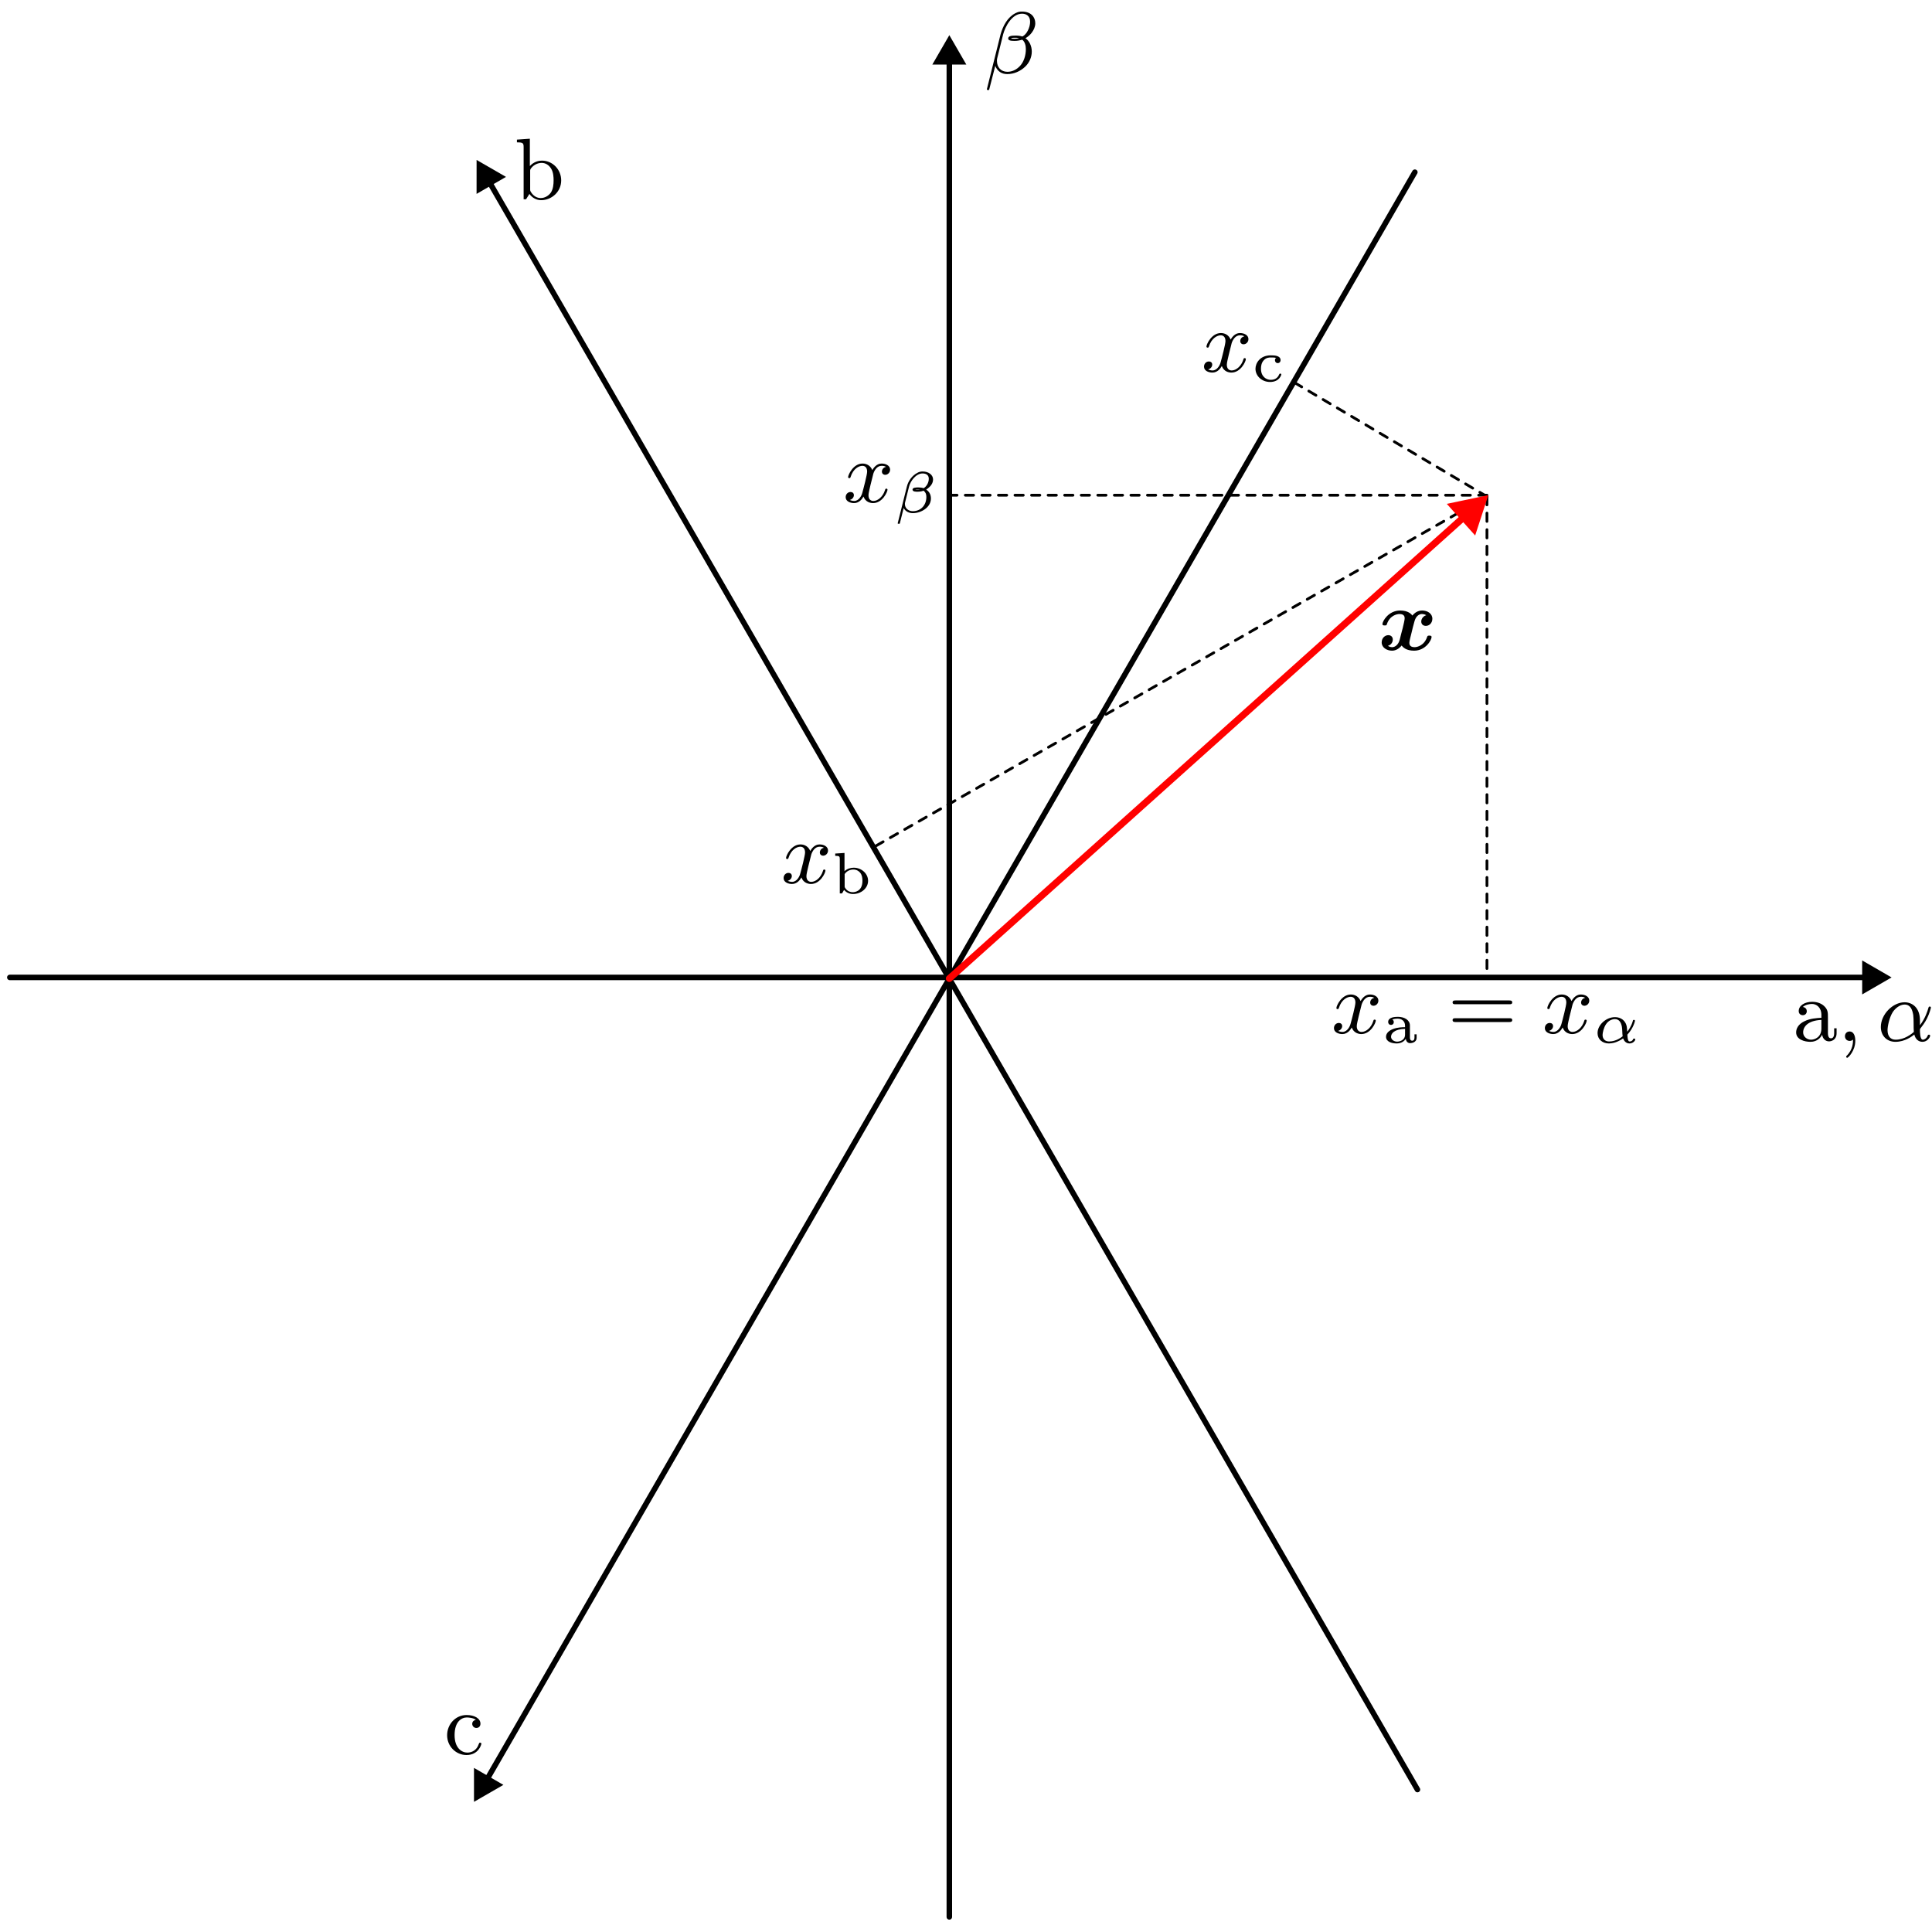
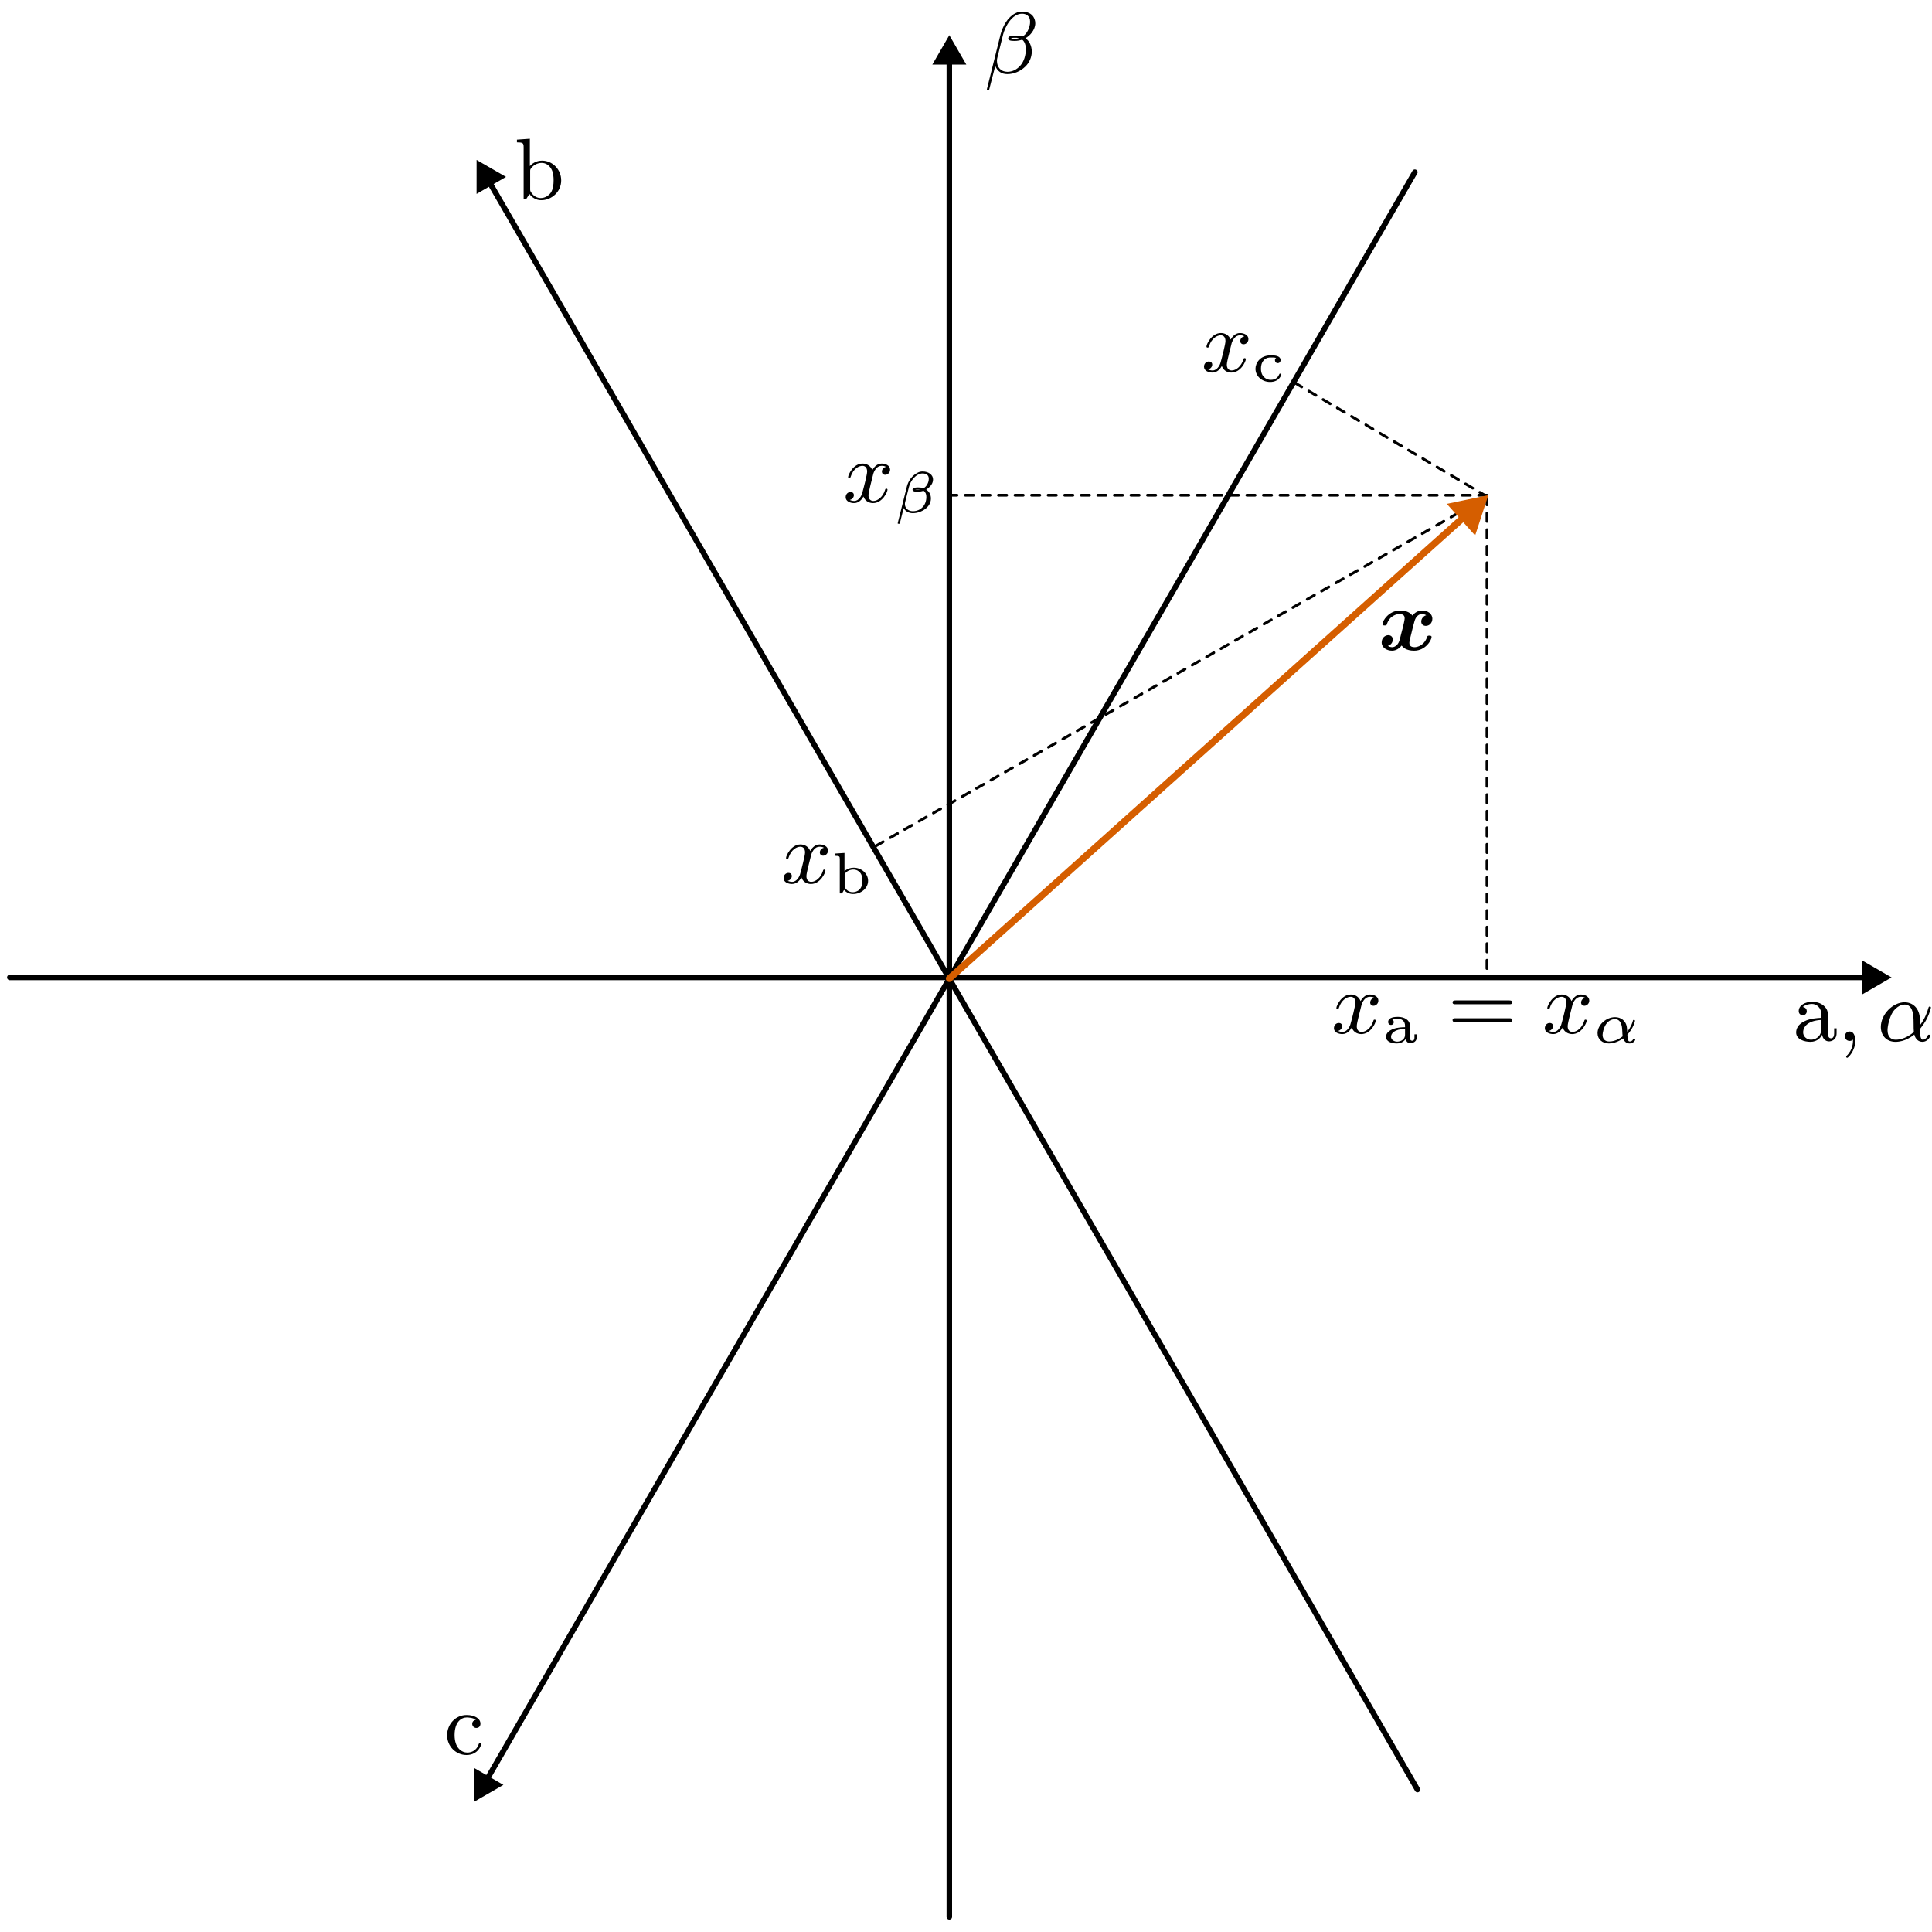
<svg xmlns="http://www.w3.org/2000/svg" width="70mm" height="70mm" viewBox="0 0 70 70" version="1.1" id="svg1">
  <defs id="defs1">
    <marker style="overflow:visible" id="Triangle" refX="0" refY="0" orient="auto-start-reverse" markerWidth="1" markerHeight="1" viewBox="0 0 1 1" preserveAspectRatio="xMidYMid">
      <path transform="scale(0.5)" style="fill:context-stroke;fill-rule:evenodd;stroke:context-stroke;stroke-width:1pt" d="M 5.77,0 -2.88,5 V -5 Z" id="path135" />
    </marker>
    <marker style="overflow:visible" id="Triangle-6" refX="0" refY="0" orient="auto-start-reverse" markerWidth="1" markerHeight="1" viewBox="0 0 1 1" preserveAspectRatio="xMidYMid">
      <path transform="scale(0.5)" style="fill:context-stroke;fill-rule:evenodd;stroke:context-stroke;stroke-width:1pt" d="M 5.77,0 -2.88,5 V -5 Z" id="path135-3" />
    </marker>
    <marker style="overflow:visible" id="Triangle-69" refX="0" refY="0" orient="auto-start-reverse" markerWidth="1" markerHeight="1" viewBox="0 0 1 1" preserveAspectRatio="xMidYMid">
      <path transform="scale(0.5)" style="fill:context-stroke;fill-rule:evenodd;stroke:context-stroke;stroke-width:1pt" d="M 5.77,0 -2.88,5 V -5 Z" id="path135-7" />
    </marker>
    <marker style="overflow:visible" id="Triangle-69-8" refX="0" refY="0" orient="auto-start-reverse" markerWidth="1" markerHeight="1" viewBox="0 0 1 1" preserveAspectRatio="xMidYMid">
      <path transform="scale(0.5)" style="fill:context-stroke;fill-rule:evenodd;stroke:context-stroke;stroke-width:1pt" d="M 5.77,0 -2.88,5 V -5 Z" id="path135-7-6" />
    </marker>
  </defs>
  <g id="layer1">
    <path style="fill:none;fill-rule:evenodd;stroke:#000000;stroke-width:0.2;stroke-linecap:round;stroke-miterlimit:3.9;stroke-dasharray:none;stroke-opacity:1;marker-start:url(#Triangle)" d="M 34.396,1.984 V 69.453" id="path1" />
    <path style="fill:none;fill-rule:evenodd;stroke:#000000;stroke-width:0.2;stroke-linecap:round;stroke-miterlimit:3.9;stroke-dasharray:none;stroke-opacity:1;marker-start:url(#Triangle-69)" d="M 17.623,6.41 51.357,64.839" id="path1-2" />
    <path style="fill:none;fill-rule:evenodd;stroke:#000000;stroke-width:0.2;stroke-linecap:round;stroke-miterlimit:3.9;stroke-dasharray:none;stroke-opacity:1;marker-start:url(#Triangle-69-8)" d="M 17.529,64.669 51.263,6.239" id="path1-2-8" />
    <path style="fill:none;fill-rule:evenodd;stroke:#000000;stroke-width:0.2;stroke-linecap:round;stroke-miterlimit:3.9;stroke-dasharray:none;stroke-opacity:1;marker-start:url(#Triangle-6)" d="M 67.825,35.414 H 0.356" id="path1-9" />
    <g transform="translate(65.07751,36.29753)" id="g1">
      <g fill="#000000" fill-opacity="1" id="g4" transform="matrix(0.352778,0,0,0.352778,-0.84089,-0.648185)">
        <g id="use3" transform="translate(1.993,5.853)">
          <path d="m 3.062,-0.641 c 0.047,0.375 0.312,0.688 0.703,0.688 0.219,0 0.781,-0.125 0.781,-0.844 v -0.5 h -0.25 V -0.812 c 0,0.109 0,0.547 -0.328,0.547 -0.312,0 -0.312,-0.422 -0.312,-0.562 V -2.406 c 0,-0.516 0,-0.812 -0.406,-1.188 -0.328,-0.297 -0.766,-0.422 -1.219,-0.422 -0.75,0 -1.375,0.375 -1.375,0.953 0,0.266 0.188,0.422 0.422,0.422 0.234,0 0.406,-0.172 0.406,-0.406 0,-0.391 -0.391,-0.438 -0.406,-0.438 0.25,-0.234 0.688,-0.312 0.938,-0.312 0.453,0 0.969,0.344 0.969,1.141 V -2.375 c -0.484,0.031 -1.156,0.062 -1.75,0.359 -0.656,0.312 -0.844,0.781 -0.844,1.141 0,0.734 0.859,0.969 1.469,0.969 0.734,0 1.078,-0.484 1.203,-0.734 z m -0.078,-0.625 c 0,0.875 -0.672,1.141 -1.062,1.141 -0.422,0 -0.812,-0.312 -0.812,-0.75 0,-0.594 0.5,-1.219 1.875,-1.281 z m 0,0" id="path6" />
        </g>
      </g>
      <g fill="#000000" fill-opacity="1" id="g5" transform="matrix(0.352778,0,0,0.352778,-0.84089,-0.648185)">
        <g id="use4" transform="translate(6.6,5.853)">
          <path d="m 1.625,-0.141 c 0,0.297 0,1.031 -0.656,1.672 -0.047,0.047 -0.047,0.062 -0.047,0.094 0,0.062 0.062,0.109 0.109,0.109 0.094,0 0.828,-0.703 0.828,-1.75 0,-0.562 -0.203,-0.953 -0.578,-0.953 -0.312,0 -0.484,0.234 -0.484,0.484 C 0.797,-0.234 0.969,0 1.281,0 1.406,0 1.547,-0.047 1.625,-0.141 Z m 0,0" id="path7" />
        </g>
      </g>
      <g fill="#000000" fill-opacity="1" id="g6" transform="matrix(0.352778,0,0,0.352778,-0.84089,-0.648185)">
        <g id="use5" transform="translate(10.69316,5.853)">
          <path d="m 4.406,-2.109 c 0,-1.328 -0.812,-1.859 -1.578,-1.859 -1.219,0 -2.438,1.25 -2.438,2.531 0,0.922 0.625,1.531 1.5,1.531 0.969,0 1.703,-0.562 1.938,-0.75 0.109,0.453 0.406,0.75 0.844,0.75 0.484,0 0.781,-0.469 0.781,-0.625 0,-0.109 -0.094,-0.109 -0.125,-0.109 -0.094,0 -0.109,0.047 -0.141,0.125 -0.094,0.25 -0.328,0.391 -0.484,0.391 -0.297,0 -0.297,-0.797 -0.297,-0.984 0,-0.109 0,-0.125 0.094,-0.234 0.141,-0.188 0.391,-0.5 0.625,-0.953 0.266,-0.531 0.406,-1.078 0.406,-1.125 0,-0.016 0,-0.109 -0.109,-0.109 -0.109,0 -0.109,0.031 -0.156,0.172 -0.094,0.312 -0.297,1 -0.859,1.75 z m -0.625,1.188 C 3.547,-0.719 2.828,-0.125 1.906,-0.125 c -0.5,0 -0.828,-0.328 -0.828,-0.984 0,-0.375 0.172,-1.266 0.531,-1.844 0.234,-0.359 0.703,-0.781 1.219,-0.781 0.609,0 0.797,0.531 0.891,1.078 0.062,0.484 0.016,1.344 0.062,1.734 z m 0,0" id="path8" />
        </g>
      </g>
    </g>
    <g transform="translate(35.75647,0.418923)" id="g3">
      <g fill="#000000" fill-opacity="1" id="g2" transform="matrix(0.352778,0,0,0.352778,-0.801448,-0.667059)">
        <g id="use1" transform="translate(1.993,8.219)">
          <path d="m 5.25,-5.125 c 0,-0.625 -0.422,-1.203 -1.375,-1.203 -0.219,0 -0.406,0.031 -0.672,0.172 C 2.406,-5.75 1.938,-4.875 1.688,-4 L 0.281,1.641 c -0.016,0.047 0.047,0.094 0.109,0.094 0.078,0 0.125,-0.016 0.125,-0.047 l 0.625,-2.438 c 0.219,0.547 0.641,0.844 1.234,0.844 0.688,0 1.359,-0.297 1.844,-0.766 C 4.625,-1.062 4.891,-1.625 4.891,-2.219 c 0,-0.562 -0.25,-1.109 -0.656,-1.375 C 4.672,-3.812 5.25,-4.438 5.25,-5.125 Z M 3.594,-3.594 C 3.438,-3.562 3.297,-3.531 3.141,-3.531 3,-3.531 2.875,-3.531 2.75,-3.578 c 0.109,-0.062 0.266,-0.062 0.391,-0.062 0.156,0 0.297,0 0.453,0.047 z m 1.125,-1.688 c 0,0.562 -0.328,1.297 -0.797,1.516 -0.234,-0.078 -0.453,-0.094 -0.719,-0.094 -0.453,0 -0.734,0.062 -0.734,0.297 0,0.188 0.219,0.25 0.641,0.25 0.312,0 0.516,-0.047 0.797,-0.125 0.281,0.203 0.375,0.625 0.375,0.969 0,0.609 -0.188,1.281 -0.594,1.719 -0.344,0.375 -0.797,0.609 -1.297,0.609 -0.672,0 -1.078,-0.469 -1.078,-1.125 0,-0.094 0,-0.188 0.031,-0.281 L 1.953,-4 c 0.203,-0.766 0.891,-2.109 1.938,-2.109 0.422,0 0.828,0.219 0.828,0.828 z m 0,0" id="path2" />
        </g>
      </g>
    </g>
    <g transform="translate(18.72932,5.025886)" id="g9">
      <g fill="#000000" fill-opacity="1" id="g8" transform="matrix(0.352778,0,0,0.352778,-0.796793,-0.705644)">
        <g id="g7" transform="translate(1.993,8.219)">
          <path d="m 1.625,-2.859 c 0,-0.172 0,-0.188 0.094,-0.328 0.312,-0.406 0.75,-0.547 1.094,-0.547 0.375,0 0.734,0.203 0.969,0.594 0.234,0.375 0.25,0.906 0.25,1.188 0,0.422 -0.047,0.906 -0.281,1.266 C 3.547,-0.406 3.188,-0.125 2.703,-0.125 2.312,-0.125 1.969,-0.344 1.75,-0.672 1.625,-0.859 1.625,-0.875 1.625,-1.047 Z m -0.078,2.312 C 1.828,-0.156 2.266,0.094 2.75,0.094 c 1.078,0 2.062,-0.859 2.062,-2.031 0,-1.125 -0.891,-2.031 -1.969,-2.031 -0.609,0 -1.031,0.312 -1.25,0.562 v -2.812 L 0.266,-6.125 v 0.281 c 0.609,0 0.688,0.062 0.688,0.5 V 0 h 0.25 z m 0,0" id="path3" />
        </g>
      </g>
    </g>
    <g transform="translate(16.20022,62.1385)" id="g12">
      <g fill="#000000" fill-opacity="1" id="g11" transform="matrix(0.352778,0,0,0.352778,-0.813329,-0.648185)">
        <g id="g10" transform="translate(1.993,5.853)">
          <path d="m 3.266,-3.531 c -0.188,0.047 -0.375,0.172 -0.375,0.422 0,0.234 0.188,0.422 0.422,0.422 0.234,0 0.422,-0.156 0.422,-0.438 0,-0.547 -0.625,-0.891 -1.422,-0.891 -1.141,0 -2,0.953 -2,2.078 0,1.156 0.922,2.031 1.984,2.031 1.25,0 1.531,-1.078 1.531,-1.156 0,-0.109 -0.094,-0.109 -0.125,-0.109 -0.094,0 -0.094,0.016 -0.156,0.172 -0.203,0.609 -0.703,0.844 -1.156,0.844 -0.578,0 -1.312,-0.469 -1.312,-1.797 0,-1.391 0.719,-1.812 1.25,-1.812 0.125,0 0.609,0.016 0.938,0.234 z m 0,0" id="path9" />
        </g>
      </g>
    </g>
    <g transform="translate(43.55703,12.25903)" id="g16">
      <g fill="#000000" fill-opacity="1" id="g13" transform="matrix(0.352778,0,0,0.352778,-0.7300814,-0.8575633)">
        <g id="use2" transform="translate(1.993,5.853)">
          <path d="m 4.406,-3.625 c -0.328,0.062 -0.422,0.344 -0.422,0.484 0,0.172 0.125,0.328 0.344,0.328 0.25,0 0.5,-0.219 0.5,-0.531 0,-0.422 -0.453,-0.625 -0.875,-0.625 -0.531,0 -0.844,0.484 -0.953,0.672 -0.172,-0.438 -0.562,-0.672 -1,-0.672 -0.953,0 -1.484,1.156 -1.484,1.391 0,0.078 0.062,0.109 0.125,0.109 0.078,0 0.109,-0.047 0.125,-0.109 0.281,-0.891 0.875,-1.156 1.219,-1.156 0.266,0 0.484,0.172 0.484,0.594 0,0.312 -0.375,1.75 -0.5,2.188 C 1.906,-0.688 1.625,-0.125 1.141,-0.125 c -0.188,0 -0.375,-0.062 -0.453,-0.109 C 0.922,-0.281 1.109,-0.5 1.109,-0.719 c 0,-0.234 -0.172,-0.328 -0.344,-0.328 -0.266,0 -0.5,0.219 -0.5,0.531 0,0.438 0.484,0.609 0.859,0.609 0.531,0 0.828,-0.422 0.969,-0.672 0.219,0.594 0.75,0.672 0.984,0.672 0.969,0 1.484,-1.156 1.484,-1.375 0,-0.047 -0.031,-0.109 -0.109,-0.109 -0.109,0 -0.109,0.031 -0.156,0.172 -0.203,0.641 -0.719,1.094 -1.188,1.094 -0.25,0 -0.5,-0.156 -0.5,-0.594 0,-0.203 0.125,-0.688 0.203,-1.031 0.047,-0.156 0.281,-1.125 0.297,-1.188 0.109,-0.328 0.375,-0.797 0.844,-0.797 0.156,0 0.328,0.016 0.453,0.109 z m 0,0" id="path4" />
        </g>
      </g>
      <g fill="#000000" fill-opacity="1" id="g15" transform="matrix(0.352778,0,0,0.352778,-0.7300814,-0.8575633)">
        <g id="g14" transform="translate(7.216,6.849)">
          <path d="m 2.453,-2.406 c -0.062,0.031 -0.125,0.109 -0.125,0.234 0,0.156 0.109,0.297 0.281,0.297 0.188,0 0.297,-0.141 0.297,-0.297 0,-0.484 -0.625,-0.5 -1.016,-0.5 -1.094,0 -1.562,0.797 -1.562,1.375 0,0.75 0.656,1.359 1.5,1.359 0.953,0 1.156,-0.719 1.156,-0.781 0,-0.078 -0.094,-0.078 -0.109,-0.078 -0.078,0 -0.094,0.031 -0.109,0.078 -0.047,0.094 -0.109,0.266 -0.312,0.406 -0.125,0.094 -0.328,0.156 -0.562,0.156 -0.453,0 -1,-0.328 -1,-1.141 0,-0.266 0.047,-0.594 0.266,-0.844 0.266,-0.312 0.578,-0.312 0.766,-0.312 0.172,0 0.375,0 0.531,0.047 z m 0,0" id="path5" />
        </g>
      </g>
    </g>
    <g transform="translate(28.3916,30.59538)" id="g21">
      <g fill="#000000" fill-opacity="1" id="g18" transform="matrix(0.352778,0,0,0.352778,-0.796793,-0.664722)">
        <g id="g17" transform="translate(1.993,5.853)">
          <path d="m 4.406,-3.625 c -0.328,0.062 -0.422,0.344 -0.422,0.484 0,0.172 0.125,0.328 0.344,0.328 0.25,0 0.5,-0.219 0.5,-0.531 0,-0.422 -0.453,-0.625 -0.875,-0.625 -0.531,0 -0.844,0.484 -0.953,0.672 -0.172,-0.438 -0.562,-0.672 -1,-0.672 -0.953,0 -1.484,1.156 -1.484,1.391 0,0.078 0.062,0.109 0.125,0.109 0.078,0 0.109,-0.047 0.125,-0.109 0.281,-0.891 0.875,-1.156 1.219,-1.156 0.266,0 0.484,0.172 0.484,0.594 0,0.312 -0.375,1.75 -0.5,2.188 C 1.906,-0.688 1.625,-0.125 1.141,-0.125 c -0.188,0 -0.375,-0.062 -0.453,-0.109 C 0.922,-0.281 1.109,-0.5 1.109,-0.719 c 0,-0.234 -0.172,-0.328 -0.344,-0.328 -0.266,0 -0.5,0.219 -0.5,0.531 0,0.438 0.484,0.609 0.859,0.609 0.531,0 0.828,-0.422 0.969,-0.672 0.219,0.594 0.75,0.672 0.984,0.672 0.969,0 1.484,-1.156 1.484,-1.375 0,-0.047 -0.031,-0.109 -0.109,-0.109 -0.109,0 -0.109,0.031 -0.156,0.172 -0.203,0.641 -0.719,1.094 -1.188,1.094 -0.25,0 -0.5,-0.156 -0.5,-0.594 0,-0.203 0.125,-0.688 0.203,-1.031 0.047,-0.156 0.281,-1.125 0.297,-1.188 0.109,-0.328 0.375,-0.797 0.844,-0.797 0.156,0 0.328,0.016 0.453,0.109 z m 0,0" id="path16" />
        </g>
      </g>
      <g fill="#000000" fill-opacity="1" id="g20" transform="matrix(0.352778,0,0,0.352778,-0.796793,-0.664722)">
        <g id="g19" transform="translate(7.216,6.915)">
          <path d="m 1.297,-4.156 -0.953,0.062 v 0.234 c 0.422,0 0.469,0.047 0.469,0.344 V 0 H 1.047 C 1.156,-0.203 1.234,-0.328 1.25,-0.359 1.453,-0.125 1.766,0.062 2.172,0.062 3,0.062 3.719,-0.531 3.719,-1.297 c 0,-0.719 -0.656,-1.344 -1.469,-1.344 -0.328,0 -0.672,0.094 -0.953,0.359 z M 1.312,-1.984 c 0.188,-0.297 0.547,-0.469 0.891,-0.469 0.328,0 0.562,0.156 0.703,0.328 0.188,0.234 0.234,0.516 0.234,0.828 0,1.141 -0.859,1.172 -1,1.172 -0.203,0 -0.5,-0.062 -0.734,-0.375 C 1.312,-0.625 1.312,-0.641 1.312,-0.75 Z m 0,0" id="path18" />
        </g>
      </g>
    </g>
    <g transform="translate(48.33178,36.03294)" id="g29">
      <g fill="#000000" fill-opacity="1" id="g23" transform="matrix(0.352778,0,0,0.352778,-0.796793,-0.664722)">
        <g id="g22" transform="translate(1.993,5.853)">
          <path d="m 4.406,-3.625 c -0.328,0.062 -0.422,0.344 -0.422,0.484 0,0.172 0.125,0.328 0.344,0.328 0.25,0 0.5,-0.219 0.5,-0.531 0,-0.422 -0.453,-0.625 -0.875,-0.625 -0.531,0 -0.844,0.484 -0.953,0.672 -0.172,-0.438 -0.562,-0.672 -1,-0.672 -0.953,0 -1.484,1.156 -1.484,1.391 0,0.078 0.062,0.109 0.125,0.109 0.078,0 0.109,-0.047 0.125,-0.109 0.281,-0.891 0.875,-1.156 1.219,-1.156 0.266,0 0.484,0.172 0.484,0.594 0,0.312 -0.375,1.75 -0.5,2.188 C 1.906,-0.688 1.625,-0.125 1.141,-0.125 c -0.188,0 -0.375,-0.062 -0.453,-0.109 C 0.922,-0.281 1.109,-0.5 1.109,-0.719 c 0,-0.234 -0.172,-0.328 -0.344,-0.328 -0.266,0 -0.5,0.219 -0.5,0.531 0,0.438 0.484,0.609 0.859,0.609 0.531,0 0.828,-0.422 0.969,-0.672 0.219,0.594 0.75,0.672 0.984,0.672 0.969,0 1.484,-1.156 1.484,-1.375 0,-0.047 -0.031,-0.109 -0.109,-0.109 -0.109,0 -0.109,0.031 -0.156,0.172 -0.203,0.641 -0.719,1.094 -1.188,1.094 -0.25,0 -0.5,-0.156 -0.5,-0.594 0,-0.203 0.125,-0.688 0.203,-1.031 0.047,-0.156 0.281,-1.125 0.297,-1.188 0.109,-0.328 0.375,-0.797 0.844,-0.797 0.156,0 0.328,0.016 0.453,0.109 z m 0,0" id="path21" />
        </g>
      </g>
      <g fill="#000000" fill-opacity="1" id="g25" transform="matrix(0.352778,0,0,0.352778,-0.796793,-0.664722)">
        <g id="g24" transform="translate(7.216,6.849)">
          <path d="m 2.844,-1.781 c 0,-0.562 -0.562,-0.891 -1.234,-0.891 -0.297,0 -1,0.031 -1,0.531 0,0.172 0.109,0.297 0.297,0.297 0.172,0 0.281,-0.125 0.281,-0.281 0,-0.109 -0.047,-0.219 -0.156,-0.266 0.203,-0.094 0.5,-0.094 0.562,-0.094 0.422,0 0.75,0.266 0.75,0.719 v 0.156 c -0.266,0 -0.75,0.016 -1.188,0.172 -0.391,0.141 -0.766,0.406 -0.766,0.812 0,0.531 0.625,0.688 1.094,0.688 0.5,0 0.797,-0.25 0.938,-0.484 0.031,0.312 0.234,0.453 0.438,0.453 0.031,0 0.672,0 0.672,-0.562 V -0.875 H 3.312 v 0.328 c 0,0.062 0,0.328 -0.234,0.328 -0.234,0 -0.234,-0.266 -0.234,-0.328 z m -0.5,0.938 c 0,0.609 -0.609,0.719 -0.812,0.719 -0.312,0 -0.625,-0.203 -0.625,-0.5 0,-0.344 0.328,-0.781 1.438,-0.812 z m 0,0" id="path10" />
        </g>
      </g>
      <g fill="#000000" fill-opacity="1" id="g26" transform="matrix(0.352778,0,0,0.352778,-0.796793,-0.664722)">
        <g id="use6" transform="translate(13.927,5.853)">
          <path d="m 6.344,-2.969 c 0.125,0 0.297,0 0.297,-0.188 0,-0.203 -0.188,-0.203 -0.328,-0.203 H 0.844 c -0.141,0 -0.328,0 -0.328,0.203 0,0.188 0.172,0.188 0.297,0.188 z M 6.312,-1.141 c 0.141,0 0.328,0 0.328,-0.203 0,-0.188 -0.172,-0.188 -0.297,-0.188 H 0.812 c -0.125,0 -0.297,0 -0.297,0.188 0,0.203 0.188,0.203 0.328,0.203 z m 0,0" id="path11" />
        </g>
      </g>
      <g fill="#000000" fill-opacity="1" id="g27" transform="matrix(0.352778,0,0,0.352778,-0.796793,-0.664722)">
        <g id="use7" transform="translate(23.654,5.853)">
          <path d="m 4.406,-3.625 c -0.328,0.062 -0.422,0.344 -0.422,0.484 0,0.172 0.125,0.328 0.344,0.328 0.25,0 0.5,-0.219 0.5,-0.531 0,-0.422 -0.453,-0.625 -0.875,-0.625 -0.531,0 -0.844,0.484 -0.953,0.672 -0.172,-0.438 -0.562,-0.672 -1,-0.672 -0.953,0 -1.484,1.156 -1.484,1.391 0,0.078 0.062,0.109 0.125,0.109 0.078,0 0.109,-0.047 0.125,-0.109 0.281,-0.891 0.875,-1.156 1.219,-1.156 0.266,0 0.484,0.172 0.484,0.594 0,0.312 -0.375,1.75 -0.5,2.188 C 1.906,-0.688 1.625,-0.125 1.141,-0.125 c -0.188,0 -0.375,-0.062 -0.453,-0.109 C 0.922,-0.281 1.109,-0.5 1.109,-0.719 c 0,-0.234 -0.172,-0.328 -0.344,-0.328 -0.266,0 -0.5,0.219 -0.5,0.531 0,0.438 0.484,0.609 0.859,0.609 0.531,0 0.828,-0.422 0.969,-0.672 0.219,0.594 0.75,0.672 0.984,0.672 0.969,0 1.484,-1.156 1.484,-1.375 0,-0.047 -0.031,-0.109 -0.109,-0.109 -0.109,0 -0.109,0.031 -0.156,0.172 -0.203,0.641 -0.719,1.094 -1.188,1.094 -0.25,0 -0.5,-0.156 -0.5,-0.594 0,-0.203 0.125,-0.688 0.203,-1.031 0.047,-0.156 0.281,-1.125 0.297,-1.188 0.109,-0.328 0.375,-0.797 0.844,-0.797 0.156,0 0.328,0.016 0.453,0.109 z m 0,0" id="path12" />
        </g>
      </g>
      <g fill="#000000" fill-opacity="1" id="g28" transform="matrix(0.352778,0,0,0.352778,-0.796793,-0.664722)">
        <g id="use8" transform="translate(28.878,6.849)">
          <path d="m 3.516,-0.844 c 0.641,-0.688 0.781,-1.406 0.781,-1.422 0,-0.094 -0.094,-0.094 -0.109,-0.094 -0.094,0 -0.094,0.031 -0.125,0.156 -0.141,0.484 -0.406,0.875 -0.562,1.062 C 3.484,-1.281 3.484,-1.406 3.469,-1.547 3.391,-2.297 2.828,-2.641 2.25,-2.641 1.328,-2.641 0.453,-1.844 0.453,-1 c 0,0.609 0.469,1.062 1.172,1.062 0.312,0 0.844,-0.094 1.453,-0.516 0.094,0.25 0.297,0.516 0.656,0.516 0.359,0 0.594,-0.281 0.594,-0.422 0,-0.078 -0.094,-0.078 -0.109,-0.078 -0.078,0 -0.094,0 -0.125,0.078 -0.047,0.156 -0.234,0.219 -0.328,0.219 -0.094,0 -0.219,0 -0.25,-0.703 z M 3.031,-0.672 c -0.594,0.469 -1.125,0.531 -1.391,0.531 C 1.25,-0.141 0.969,-0.375 0.969,-0.812 c 0,-0.203 0.109,-0.75 0.359,-1.109 C 1.594,-2.312 1.969,-2.438 2.234,-2.438 c 0.422,0 0.625,0.312 0.719,0.781 0.047,0.25 0.031,0.641 0.078,0.984 z m 0,0" id="path13" />
        </g>
      </g>
    </g>
    <g transform="translate(30.64055,16.79535)" id="g34">
      <g fill="#000000" fill-opacity="1" id="g31" transform="matrix(0.352778,0,0,0.352778,-0.796793,-0.664722)">
        <g id="g30" transform="translate(1.993,5.853)">
          <path d="m 4.406,-3.625 c -0.328,0.062 -0.422,0.344 -0.422,0.484 0,0.172 0.125,0.328 0.344,0.328 0.25,0 0.5,-0.219 0.5,-0.531 0,-0.422 -0.453,-0.625 -0.875,-0.625 -0.531,0 -0.844,0.484 -0.953,0.672 -0.172,-0.438 -0.562,-0.672 -1,-0.672 -0.953,0 -1.484,1.156 -1.484,1.391 0,0.078 0.062,0.109 0.125,0.109 0.078,0 0.109,-0.047 0.125,-0.109 0.281,-0.891 0.875,-1.156 1.219,-1.156 0.266,0 0.484,0.172 0.484,0.594 0,0.312 -0.375,1.75 -0.5,2.188 C 1.906,-0.688 1.625,-0.125 1.141,-0.125 c -0.188,0 -0.375,-0.062 -0.453,-0.109 C 0.922,-0.281 1.109,-0.5 1.109,-0.719 c 0,-0.234 -0.172,-0.328 -0.344,-0.328 -0.266,0 -0.5,0.219 -0.5,0.531 0,0.438 0.484,0.609 0.859,0.609 0.531,0 0.828,-0.422 0.969,-0.672 0.219,0.594 0.75,0.672 0.984,0.672 0.969,0 1.484,-1.156 1.484,-1.375 0,-0.047 -0.031,-0.109 -0.109,-0.109 -0.109,0 -0.109,0.031 -0.156,0.172 -0.203,0.641 -0.719,1.094 -1.188,1.094 -0.25,0 -0.5,-0.156 -0.5,-0.594 0,-0.203 0.125,-0.688 0.203,-1.031 0.047,-0.156 0.281,-1.125 0.297,-1.188 0.109,-0.328 0.375,-0.797 0.844,-0.797 0.156,0 0.328,0.016 0.453,0.109 z m 0,0" id="path29" />
        </g>
      </g>
      <g fill="#000000" fill-opacity="1" id="g33" transform="matrix(0.352778,0,0,0.352778,-0.796793,-0.664722)">
        <g id="g32" transform="translate(7.216,6.916)">
          <path d="m 4.016,-3.406 c 0,-0.438 -0.422,-0.812 -1.078,-0.812 -0.188,0 -0.375,0.047 -0.531,0.141 -0.562,0.281 -0.953,0.875 -1.078,1.406 l -0.938,3.75 C 0.359,1.141 0.438,1.156 0.5,1.156 c 0.062,0 0.094,0 0.109,-0.062 0,0 0.328,-1.297 0.391,-1.562 0.172,0.359 0.562,0.531 0.938,0.531 0.828,0 1.859,-0.578 1.859,-1.5 0,-0.328 -0.109,-0.672 -0.484,-0.922 0.5,-0.328 0.703,-0.672 0.703,-1.047 z M 2.703,-2.375 C 2.656,-2.359 2.5,-2.344 2.438,-2.344 c -0.062,0 -0.219,0 -0.25,-0.016 C 2.281,-2.375 2.375,-2.375 2.469,-2.375 c 0.078,0 0.156,0 0.234,0 z m 0.875,-1.094 c 0,0.422 -0.25,0.812 -0.531,0.969 C 2.875,-2.562 2.688,-2.578 2.516,-2.578 c -0.156,0 -0.609,-0.016 -0.609,0.219 0,0.234 0.391,0.219 0.531,0.219 0.141,0 0.469,-0.031 0.594,-0.109 0.172,0.125 0.297,0.297 0.297,0.656 0,0.812 -0.547,1.453 -1.391,1.453 -0.438,0 -0.812,-0.281 -0.812,-0.734 0,-0.062 0,-0.109 0.016,-0.156 l 0.406,-1.625 C 1.688,-3.234 2.266,-4.016 2.938,-4.016 c 0.359,0 0.641,0.156 0.641,0.547 z m 0,0" id="path31" />
        </g>
      </g>
    </g>
    <g transform="translate(53.76553,20.26819)" id="g37">
      <g fill="#000000" fill-opacity="1" id="g36" transform="matrix(0.352778,0,0,0.352778,-0.829866,-0.680905)">
        <g id="g35" transform="translate(1.993,5.977)">
          <path d="m -5.562,1.687 c -0.297,0.078 -0.516,0.359 -0.516,0.641 0,0.328 0.25,0.453 0.469,0.453 0.344,0 0.672,-0.281 0.672,-0.734 0,-0.531 -0.5,-0.844 -1.047,-0.844 -0.438,0 -0.781,0.234 -1,0.516 -0.125,-0.156 -0.438,-0.516 -1.266,-0.516 -1.188,0 -1.813,1.094 -1.813,1.391 0,0.141 0.125,0.141 0.234,0.141 0.141,0 0.188,0 0.219,-0.125 0.297,-0.891 1.016,-1.047 1.297,-1.047 0.531,0 0.531,0.328 0.531,0.453 0,0.172 -0.125,0.672 -0.203,1 -0.078,0.266 -0.25,0.969 -0.297,1.156 -0.141,0.562 -0.5,0.797 -0.781,0.797 -0.188,0 -0.359,-0.078 -0.438,-0.141 0.297,-0.078 0.5,-0.344 0.5,-0.641 0,-0.328 -0.25,-0.453 -0.453,-0.453 -0.344,0 -0.688,0.281 -0.688,0.75 0,0.516 0.516,0.844 1.063,0.844 0.422,0 0.766,-0.25 0.984,-0.531 0.125,0.156 0.438,0.531 1.281,0.531 1.188,0 1.797,-1.094 1.797,-1.406 0,-0.141 -0.141,-0.141 -0.234,-0.141 -0.156,0 -0.188,0.031 -0.219,0.125 -0.297,0.891 -1.016,1.062 -1.297,1.062 -0.531,0 -0.531,-0.344 -0.531,-0.469 0,-0.172 0.141,-0.672 0.219,-1 0.062,-0.266 0.234,-0.969 0.297,-1.156 0.141,-0.562 0.484,-0.781 0.766,-0.781 0.188,0 0.359,0.062 0.453,0.125 z m 0,0" id="path34" />
        </g>
      </g>
    </g>
    <path style="fill:none;fill-rule:evenodd;stroke:#000000;stroke-width:0.1;stroke-linecap:round;stroke-miterlimit:3.9;stroke-dasharray:0.3, 0.3;stroke-dashoffset:0;stroke-opacity:1" d="m 53.875,17.991 0,17.423" id="path38" />
    <path style="fill:none;fill-rule:evenodd;stroke:#000000;stroke-width:0.1;stroke-linecap:round;stroke-miterlimit:3.9;stroke-dasharray:0.3, 0.3;stroke-dashoffset:0;stroke-opacity:1" d="M 53.875,17.942 H 34.482" id="path38-0" />
    <path style="fill:none;fill-rule:evenodd;stroke:#000000;stroke-width:0.1;stroke-linecap:round;stroke-miterlimit:3.9;stroke-dasharray:0.3, 0.3;stroke-dashoffset:0;stroke-opacity:1" d="M 53.875,17.991 31.706,30.665" id="path38-0-7" />
    <path style="fill:none;fill-rule:evenodd;stroke:#000000;stroke-width:0.1;stroke-linecap:round;stroke-miterlimit:3.9;stroke-dasharray:0.3, 0.3;stroke-dashoffset:0;stroke-opacity:1" d="M 53.875,17.991 46.935,13.882" id="path38-0-6" />
-     <path style="fill:none;fill-rule:evenodd;stroke:#ff0100;stroke-width:0.25;stroke-linecap:round;stroke-miterlimit:3.9;stroke-dasharray:none;stroke-opacity:1;marker-end:url(#Triangle)" d="M 34.396,35.454 53.264,18.533" id="path37" />
+     <path style="fill:none;fill-rule:evenodd;stroke:#D55E00;stroke-width:0.25;stroke-linecap:round;stroke-miterlimit:3.9;stroke-dasharray:none;stroke-opacity:1;marker-end:url(#Triangle)" d="M 34.396,35.454 53.264,18.533" id="path37" />
  </g>
</svg>
